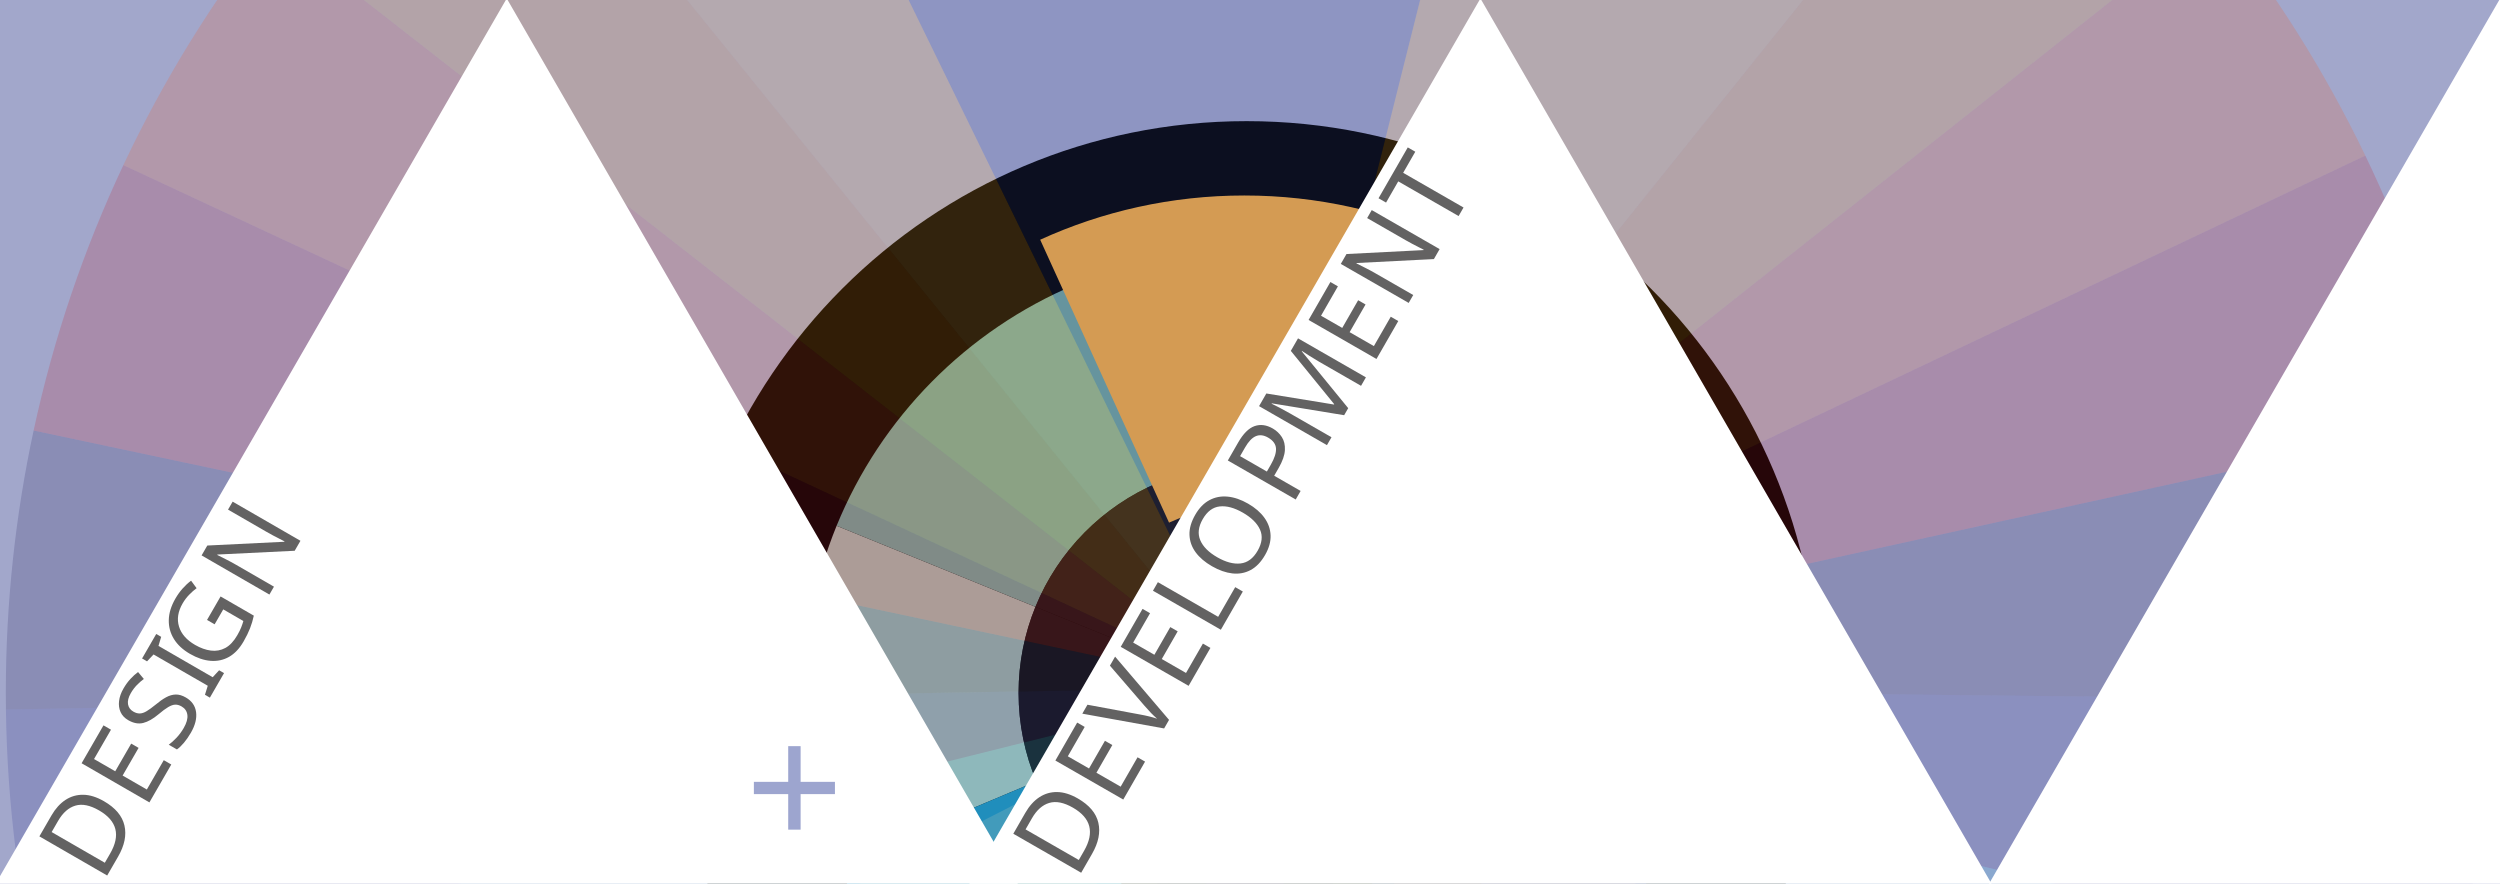
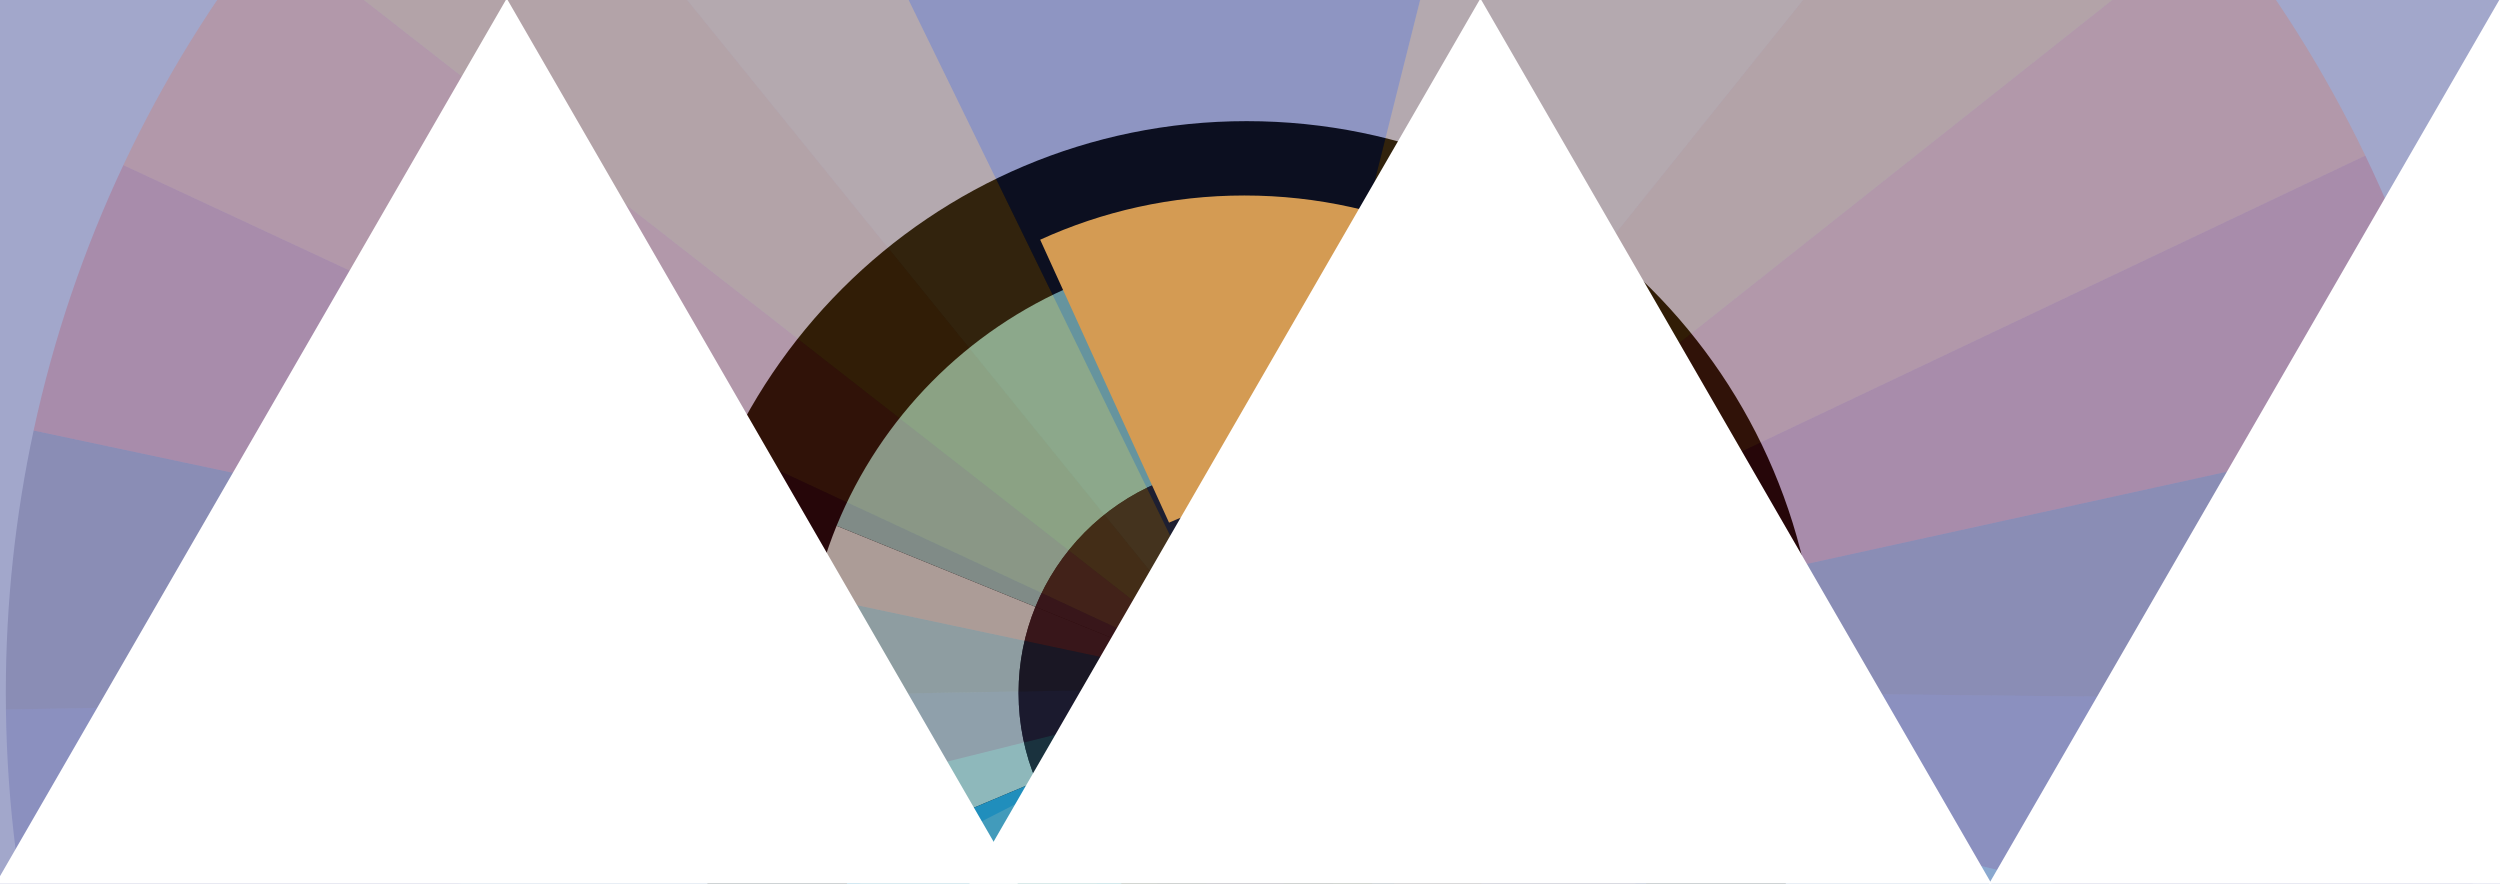
- <svg xmlns="http://www.w3.org/2000/svg" version="1.1" x="0px" y="0px" width="1140px" height="403px" viewBox="0 0 1140 403" enable-background="new 0 0 1140 403" xml:space="preserve">
-   <g id="Layer_1">
+ <svg xmlns="http://www.w3.org/2000/svg" version="1.1" id="Layer_1" x="0px" y="0px" width="1140px" height="403px" viewBox="0 0 1140 403" enable-background="new 0 0 1140 403" xml:space="preserve">
+   <g id="Layer_1_1_">
    <g>
-       <circle opacity="0.2" fill="#4F5AA7" cx="568.451" cy="315.97" r="971.032" />
-       <circle opacity="0.2" fill="#4F5AA7" cx="568.451" cy="315.97" r="888.456" />
-       <circle opacity="0.2" fill="#4F5AA7" cx="568.451" cy="315.97" r="782.942" />
+       <circle opacity="0.2" fill="#4F5AA7" enable-background="new    " cx="568.451" cy="315.97" r="971.032" />
+       <circle opacity="0.2" fill="#4F5AA7" enable-background="new    " cx="568.451" cy="315.97" r="888.456" />
+       <circle opacity="0.2" fill="#4F5AA7" enable-background="new    " cx="568.451" cy="315.97" r="782.942" />
      <circle cx="568.451" cy="315.97" r="260.729" />
      <g opacity="0.8">
        <path fill="#D1EADE" d="M464.466,315.97c0-13.892,2.746-27.137,7.689-39.252l-90.663-36.956     c-9.596,23.516-14.897,49.241-14.897,76.208c0,27.773,5.612,54.235,15.759,78.317l90.231-37.973     C467.358,343.908,464.466,330.277,464.466,315.97z" />
        <path fill="#8CD0C4" d="M528.106,220.105l-37.973-90.231c-49.201,20.731-88.451,60.408-108.642,109.889l90.663,36.956     C482.556,251.229,502.761,230.784,528.106,220.105z" />
        <path fill="#D0D2D3" d="M664.315,275.626l90.23-37.974c-20.731-49.2-60.407-88.449-109.888-108.64l-36.955,90.663     C633.192,230.076,653.636,250.281,664.315,275.626z" />
        <path fill="#8BC53F" d="M568.451,211.985c13.893,0,27.136,2.745,39.252,7.689l36.955-90.663     c-23.516-9.596-49.241-14.897-76.208-14.897c-27.773,0-54.234,5.612-78.316,15.759l37.973,90.231     C540.512,214.878,554.143,211.985,568.451,211.985z" />
        <path fill="#C1B49A" d="M754.546,237.652l-90.23,37.974c5.227,12.406,8.12,26.037,8.12,40.344     c0,13.892-2.745,27.137-7.689,39.251l90.663,36.954c9.595-23.516,14.896-49.239,14.896-76.206     C770.305,288.197,764.693,261.735,754.546,237.652z" />
        <path fill="#26A9E0" d="M472.585,356.314l-90.231,37.973c20.731,49.201,60.408,88.451,109.887,108.642l36.957-90.663     C503.709,401.864,483.265,381.659,472.585,356.314z" />
        <path fill="#262261" d="M608.795,411.835l37.973,90.231c49.201-20.731,88.451-60.409,108.641-109.891l-90.663-36.954     C654.345,380.711,634.14,401.156,608.795,411.835z" />
        <path fill="#2E3191" d="M568.451,419.955c-13.893,0-27.137-2.746-39.252-7.689l-36.957,90.663     c23.517,9.596,49.242,14.897,76.208,14.897c27.773,0,54.236-5.612,78.318-15.759l-37.973-90.231     C596.389,417.062,582.758,419.955,568.451,419.955z" />
        <g opacity="0.8">
          <path fill="#231F20" d="M472.155,276.718c-4.944,12.115-7.689,25.36-7.689,39.252c0,14.307,2.893,27.938,8.119,40.344      l95.865-40.344L472.155,276.718z" />
          <path fill="#231F20" d="M607.703,219.674c-12.116-4.944-25.359-7.689-39.252-7.689c-14.308,0-27.938,2.893-40.344,8.119      l40.344,95.865L607.703,219.674z" />
          <path fill="#231F20" d="M528.106,220.105c-25.345,10.68-45.551,31.124-55.951,56.614l96.296,39.252L528.106,220.105z" />
          <path fill="#231F20" d="M472.585,356.314c10.68,25.344,31.124,45.55,56.614,55.951l39.252-96.296L472.585,356.314z" />
-           <path fill="#231F20" d="M664.746,355.221c4.944-12.114,7.689-25.359,7.689-39.251c0-14.308-2.893-27.938-8.12-40.344      l-95.865,40.344L664.746,355.221z" />
+           <path fill="#231F20" d="M664.746,355.221c4.944-12.114,7.689-25.359,7.689-39.251c0-14.308-2.893-27.938-8.12-40.344      L568.45,315.97L664.746,355.221z" />
          <path fill="#231F20" d="M607.703,219.674l-39.252,96.296l95.865-40.344C653.636,250.281,633.192,230.076,607.703,219.674z" />
          <path fill="#231F20" d="M529.199,412.266c12.115,4.944,25.359,7.689,39.252,7.689c14.308,0,27.938-2.893,40.344-8.119      l-40.344-95.865L529.199,412.266z" />
-           <path fill="#231F20" d="M608.795,411.835c25.345-10.68,45.55-31.124,55.951-56.614l-96.296-39.251L608.795,411.835z" />
+           <path fill="#231F20" d="M608.795,411.835c25.345-10.68,45.55-31.124,55.951-56.614L568.45,315.97L608.795,411.835z" />
        </g>
      </g>
      <path fill="#D0D2D3" d="M600.26,237.652" />
      <g>
        <path fill="none" d="M533.08,238.319l35.371,77.651l34.658-77.019c-10.81-5.19-22.921-8.1-35.713-8.1     C555.148,230.851,543.535,233.537,533.08,238.319z" />
        <path fill="#FAAF40" d="M567.396,230.851c12.792,0,24.904,2.91,35.713,8.1l58.167-129.26     c-28.562-13.181-60.359-20.546-93.88-20.546c-33.205,0-64.722,7.223-93.076,20.171l58.76,129.004     C543.535,233.537,555.148,230.851,567.396,230.851z" />
      </g>
      <g>
-         <polygon opacity="0.2" fill="#3B4B9F" points="568.89,314.212 569.583,314.56 569.964,314.085 568.982,313.847    " />
-         <polygon opacity="0.2" fill="#3B4B9F" points="568.79,314.617 569.239,314.989 569.583,314.56 568.89,314.212    " />
-         <polygon opacity="0.2" fill="#3B4B9F" points="568.663,315.122 568.89,315.421 569.239,314.989 568.79,314.617    " />
-         <polygon opacity="0.2" fill="#3B4B9F" points="567.396,313.463 568.479,315.855 568.663,315.122    " />
-         <polygon opacity="0.2" fill="#3B4B9F" points="568.479,315.855 568.503,315.906 568.89,315.421 568.663,315.122    " />
-         <polygon opacity="0.2" fill="#3B4B9F" points="568.982,313.847 569.964,314.085 570.438,313.496 569.073,313.481    " />
-         <polygon opacity="0.2" fill="#3B4B9F" points="569.073,313.481 570.438,313.496 571.12,312.645 569.176,313.072    " />
-         <polygon opacity="0.2" fill="#3B4B9F" points="568.451,315.97 568.503,315.906 568.479,315.855    " />
-         <polygon opacity="0.2" fill="#3B4B9F" points="572.352,311.112 575.824,306.787 569.494,311.801 569.305,312.557    " />
-         <polygon opacity="0.2" fill="#3B4B9F" points="569.494,311.801 567.396,313.463 569.305,312.557    " />
-         <polygon opacity="0.2" fill="#3B4B9F" points="569.305,312.557 567.396,313.463 569.176,313.072    " />
-         <polygon opacity="0.2" fill="#3B4B9F" points="569.305,312.557 569.176,313.072 571.12,312.645 572.352,311.112    " />
-         <polygon opacity="0.2" fill="#3B4B9F" points="568.89,314.212 567.396,313.463 568.79,314.617    " />
-         <polygon opacity="0.2" fill="#3B4B9F" points="568.79,314.617 567.396,313.463 568.663,315.122    " />
-         <polygon opacity="0.2" fill="#3B4B9F" points="569.176,313.072 567.396,313.463 569.073,313.481    " />
-         <polygon opacity="0.2" fill="#3B4B9F" points="568.982,313.847 567.396,313.463 568.89,314.212    " />
-         <polygon opacity="0.2" fill="#3B4B9F" points="569.073,313.481 567.396,313.463 568.982,313.847    " />
-         <path opacity="0.2" fill="#26A9E0" d="M18.74,450.479c10.268,42.104,25.253,82.357,44.353,120.179l504.303-257.195L18.74,450.479     z" />
-         <path opacity="0.2" fill="#D6DE23" d="M133.493,677.831c27.447,32.956,58.568,62.743,92.736,88.733l341.167-453.102     L133.493,677.831z" />
-         <path opacity="0.2" fill="#3B4B9F" d="M459.198,871.218c35.351,6.916,71.877,10.549,109.253,10.549     c38.03,0,75.179-3.762,111.107-10.916L567.396,313.463L459.198,871.218z" />
-         <path opacity="0.2" fill="#006838" d="M336.652,832.252c38.731,17.416,79.776,30.599,122.546,38.966l108.198-557.755     L336.652,832.252z" />
-         <path opacity="0.2" fill="#37B34A" d="M226.229,766.565c33.999,25.862,71.012,47.966,110.423,65.688l230.744-518.79     L226.229,766.565z" />
-         <path opacity="0.2" fill="#FAAF40" d="M320.312-192.642c-38.492,18.815-74.534,41.866-107.514,68.554l354.598,437.551     L320.312-192.642z" />
-         <path opacity="0.2" fill="#F6921E" d="M212.798-124.088c-33.139,26.816-63.192,57.295-89.535,90.829l444.133,346.722     L212.798-124.088z" />
-         <path opacity="0.2" fill="#3B4B9F" d="M569.494,311.801l136.404-544.806c-44.004-10.982-90.043-16.822-137.448-16.822     c-89.011,0-173.216,20.563-248.138,57.185l247.083,506.105L569.494,311.801z" />
+         <polygon opacity="0.2" fill="#3B4B9F" enable-background="new    " points="568.89,314.212 569.583,314.56 569.964,314.085      568.982,313.847    " />
+         <polygon opacity="0.2" fill="#3B4B9F" enable-background="new    " points="568.79,314.617 569.239,314.989 569.583,314.56      568.89,314.212    " />
+         <polygon opacity="0.2" fill="#3B4B9F" enable-background="new    " points="568.663,315.122 568.89,315.421 569.239,314.989      568.79,314.617    " />
+         <polygon opacity="0.2" fill="#3B4B9F" enable-background="new    " points="567.396,313.463 568.479,315.855 568.663,315.122         " />
+         <polygon opacity="0.2" fill="#3B4B9F" enable-background="new    " points="568.479,315.855 568.503,315.906 568.89,315.421      568.663,315.122    " />
+         <polygon opacity="0.2" fill="#3B4B9F" enable-background="new    " points="568.982,313.847 569.964,314.085 570.438,313.496      569.073,313.481    " />
+         <polygon opacity="0.2" fill="#3B4B9F" enable-background="new    " points="569.073,313.481 570.438,313.496 571.12,312.645      569.176,313.072    " />
+         <polygon opacity="0.2" fill="#3B4B9F" enable-background="new    " points="568.451,315.97 568.503,315.906 568.479,315.855         " />
+         <polygon opacity="0.2" fill="#3B4B9F" enable-background="new    " points="572.352,311.112 575.824,306.787 569.494,311.801      569.305,312.557    " />
+         <polygon opacity="0.2" fill="#3B4B9F" enable-background="new    " points="569.494,311.801 567.396,313.463 569.305,312.557         " />
+         <polygon opacity="0.2" fill="#3B4B9F" enable-background="new    " points="569.305,312.557 567.396,313.463 569.176,313.072         " />
+         <polygon opacity="0.2" fill="#3B4B9F" enable-background="new    " points="569.305,312.557 569.176,313.072 571.12,312.645      572.352,311.112    " />
+         <polygon opacity="0.2" fill="#3B4B9F" enable-background="new    " points="568.89,314.212 567.396,313.463 568.79,314.617         " />
+         <polygon opacity="0.2" fill="#3B4B9F" enable-background="new    " points="568.79,314.617 567.396,313.463 568.663,315.122         " />
+         <polygon opacity="0.2" fill="#3B4B9F" enable-background="new    " points="569.176,313.072 567.396,313.463 569.073,313.481         " />
+         <polygon opacity="0.2" fill="#3B4B9F" enable-background="new    " points="568.982,313.847 567.396,313.463 568.89,314.212         " />
+         <polygon opacity="0.2" fill="#3B4B9F" enable-background="new    " points="569.073,313.481 567.396,313.463 568.982,313.847         " />
+         <path opacity="0.2" fill="#26A9E0" enable-background="new    " d="M18.74,450.479c10.268,42.104,25.253,82.357,44.353,120.179     l504.303-257.195L18.74,450.479z" />
+         <path opacity="0.2" fill="#D6DE23" enable-background="new    " d="M133.493,677.831c27.447,32.956,58.568,62.743,92.736,88.733     l341.167-453.102L133.493,677.831z" />
+         <path opacity="0.2" fill="#3B4B9F" enable-background="new    " d="M459.198,871.218c35.351,6.916,71.877,10.549,109.253,10.549     c38.03,0,75.179-3.762,111.107-10.916L567.396,313.463L459.198,871.218z" />
+         <path opacity="0.2" fill="#006838" enable-background="new    " d="M336.652,832.252c38.731,17.416,79.776,30.599,122.546,38.966     l108.198-557.755L336.652,832.252z" />
+         <path opacity="0.2" fill="#37B34A" enable-background="new    " d="M226.229,766.565c33.999,25.862,71.012,47.966,110.423,65.688     l230.744-518.79L226.229,766.565z" />
+         <path opacity="0.2" fill="#FAAF40" enable-background="new    " d="M320.312-192.642     c-38.492,18.815-74.534,41.866-107.514,68.554l354.598,437.551L320.312-192.642z" />
+         <path opacity="0.2" fill="#F6921E" enable-background="new    " d="M212.798-124.088c-33.139,26.816-63.192,57.295-89.535,90.829     l444.133,346.722L212.798-124.088z" />
+         <path opacity="0.2" fill="#3B4B9F" enable-background="new    " d="M569.494,311.801l136.404-544.806     c-44.004-10.982-90.043-16.822-137.448-16.822c-89.011,0-173.216,20.563-248.138,57.185l247.083,506.105L569.494,311.801z" />
        <g>
-           <path opacity="0.2" fill="#BE1E2D" d="M571.12,312.645l549.505-120.592c-9.462-42.348-23.663-82.906-42.031-121.083      L572.352,311.112L571.12,312.645z" />
-           <path opacity="0.2" fill="#262261" d="M1120.625,192.054L571.12,312.645l-0.682,0.851l563.787,6.124      c0.008-1.217,0.023-2.431,0.023-3.65C1134.248,273.401,1129.536,231.935,1120.625,192.054z" />
-           <path opacity="0.2" fill="#F05A28" d="M572.352,311.112l506.243-240.141c-18.653-38.77-41.6-75.083-68.218-108.331      L575.824,306.787L572.352,311.112z" />
-           <path opacity="0.2" fill="#006838" d="M568.451,315.97l0.028-0.115l-1.083-2.392l112.162,557.388      c42.785-8.52,83.832-21.858,122.548-39.436l-233.603-515.51L568.451,315.97z" />
-           <path opacity="0.2" fill="#37B34A" d="M568.503,315.906l233.603,515.51c39.416-17.896,76.419-40.178,110.381-66.227      L568.89,315.421L568.503,315.906z" />
-           <path opacity="0.2" fill="#2E3191" d="M569.964,314.085l548.993,133.042c9.722-40.959,14.99-83.64,15.267-127.507      l-563.787-6.124L569.964,314.085z" />
-           <path opacity="0.2" fill="#26A9E0" d="M569.583,314.56l505.577,253.42c18.959-38.046,33.752-78.531,43.798-120.853      L569.964,314.085L569.583,314.56z" />
-           <path opacity="0.2" fill="#D1EADE" d="M569.239,314.989l435.838,360.844c27.243-33.016,50.811-69.176,70.083-107.853      L569.583,314.56L569.239,314.989z" />
-           <path opacity="0.2" fill="#D6DE23" d="M568.89,315.421l343.596,449.767c34.147-26.191,65.222-56.187,92.59-89.356      L569.239,314.989L568.89,315.421z" />
-           <path opacity="0.2" fill="#FAAF40" d="M575.824,306.787L922.719-125.21c-62.688-50.403-136.345-87.711-216.821-107.795      L569.494,311.801L575.824,306.787z" />
-           <path opacity="0.2" fill="#F6921E" d="M1010.377-37.36c-25.925-32.383-55.332-61.858-87.658-87.85L575.824,306.787      L1010.377-37.36z" />
+           <path opacity="0.2" fill="#BE1E2D" enable-background="new    " d="M571.12,312.645l549.505-120.592      c-9.462-42.348-23.663-82.906-42.031-121.083L572.352,311.112L571.12,312.645z" />
+           <path opacity="0.2" fill="#262261" enable-background="new    " d="M1120.625,192.054L571.12,312.645l-0.682,0.851      l563.787,6.124c0.008-1.217,0.023-2.431,0.023-3.65C1134.248,273.401,1129.536,231.935,1120.625,192.054z" />
+           <path opacity="0.2" fill="#F05A28" enable-background="new    " d="M572.352,311.112l506.243-240.141      c-18.653-38.77-41.6-75.083-68.218-108.331L575.824,306.787L572.352,311.112z" />
+           <path opacity="0.2" fill="#006838" enable-background="new    " d="M568.451,315.97l0.028-0.115l-1.083-2.392l112.162,557.388      c42.785-8.52,83.832-21.858,122.548-39.436l-233.603-515.51L568.451,315.97z" />
+           <path opacity="0.2" fill="#37B34A" enable-background="new    " d="M568.503,315.906l233.603,515.51      c39.416-17.896,76.419-40.178,110.381-66.227L568.89,315.421L568.503,315.906z" />
+           <path opacity="0.2" fill="#2E3191" enable-background="new    " d="M569.964,314.085l548.993,133.042      c9.722-40.959,14.99-83.64,15.267-127.507l-563.787-6.124L569.964,314.085z" />
+           <path opacity="0.2" fill="#26A9E0" enable-background="new    " d="M569.583,314.56l505.577,253.42      c18.959-38.046,33.752-78.531,43.798-120.853L569.964,314.085L569.583,314.56z" />
+           <path opacity="0.2" fill="#D1EADE" enable-background="new    " d="M569.239,314.989l435.838,360.844      c27.243-33.016,50.811-69.176,70.083-107.853L569.583,314.56L569.239,314.989z" />
+           <path opacity="0.2" fill="#D6DE23" enable-background="new    " d="M568.89,315.421l343.596,449.767      c34.147-26.191,65.222-56.187,92.59-89.356L569.239,314.989L568.89,315.421z" />
+           <path opacity="0.2" fill="#FAAF40" enable-background="new    " d="M575.824,306.787L922.719-125.21      c-62.688-50.403-136.345-87.711-216.821-107.795L569.494,311.801L575.824,306.787z" />
+           <path opacity="0.2" fill="#F6921E" enable-background="new    " d="M1010.377-37.36c-25.925-32.383-55.332-61.858-87.658-87.85      L575.824,306.787L1010.377-37.36z" />
        </g>
-         <path opacity="0.2" fill="#2E3191" d="M2.705,323.534C3.277,367.222,8.8,409.716,18.74,450.479l548.656-137.016L2.705,323.534z" />
-         <path opacity="0.2" fill="#262261" d="M15.332,196.338C7.03,234.902,2.653,274.924,2.653,315.97c0,2.525,0.018,5.046,0.052,7.564     l564.691-10.071L15.332,196.338z" />
-         <path opacity="0.2" fill="#D1EADE" d="M63.093,570.658c19.415,38.449,43.088,74.378,70.4,107.173l433.903-364.368L63.093,570.658     z" />
-         <path opacity="0.2" fill="#F05A28" d="M123.263-33.259c-26.222,33.38-48.764,69.785-67.03,108.6l511.162,238.122L123.263-33.259z     " />
-         <path opacity="0.2" fill="#BE1E2D" d="M56.233,75.341c-17.972,38.189-31.799,78.714-40.901,120.997l552.064,117.125     L56.233,75.341z" />
+         <path opacity="0.2" fill="#2E3191" enable-background="new    " d="M2.705,323.534C3.277,367.222,8.8,409.716,18.74,450.479     l548.656-137.016L2.705,323.534z" />
+         <path opacity="0.2" fill="#262261" enable-background="new    " d="M15.332,196.338C7.03,234.902,2.653,274.924,2.653,315.97     c0,2.525,0.018,5.046,0.052,7.564l564.691-10.071L15.332,196.338z" />
+         <path opacity="0.2" fill="#D1EADE" enable-background="new    " d="M63.093,570.658c19.415,38.449,43.088,74.378,70.4,107.173     l433.903-364.368L63.093,570.658z" />
+         <path opacity="0.2" fill="#F05A28" enable-background="new    " d="M123.263-33.259c-26.222,33.38-48.764,69.785-67.03,108.6     l511.162,238.122L123.263-33.259z" />
+         <path opacity="0.2" fill="#BE1E2D" enable-background="new    " d="M56.233,75.341c-17.972,38.189-31.799,78.714-40.901,120.997     l552.064,117.125L56.233,75.341z" />
      </g>
    </g>
    <polygon fill="#FFFFFF" points="-2.007,403 231.073,-0.706 464.153,403  " />
    <polygon fill="#FFFFFF" points="441.993,403 675.073,-0.706 908.153,403  " />
    <polygon fill="#FFFFFF" points="906.993,403 1140.073,-0.706 1373.153,403  " />
    <line fill="none" x1="15.332" y1="372.969" x2="15.332" y2="372.969" />
  </g>
  <g id="TEXT">
-     <line fill="none" x1="28.815" y1="433.986" x2="197.71" y2="141.451" />
-     <text transform="matrix(0.5 -0.866 0.866 0.5 46.4562 403.4317)">
-       <tspan x="0" y="0" fill="#636262" font-family="'AvenirNext-UltraLight'" font-size="50">D</tspan>
-       <tspan x="38.499" y="0.001" fill="#636262" font-family="'AvenirNext-UltraLight'" font-size="50">E</tspan>
-       <tspan x="67.99" y="-0.001" fill="#636262" font-family="'AvenirNext-UltraLight'" font-size="50">S</tspan>
-       <tspan x="96.506" y="-0.001" fill="#636262" font-family="'AvenirNext-UltraLight'" font-size="50">I</tspan>
-       <tspan x="108.204" y="-0.001" fill="#636262" font-family="'AvenirNext-UltraLight'" font-size="50">G</tspan>
-       <tspan x="147.942" y="0" fill="#636262" font-family="'AvenirNext-UltraLight'" font-size="50">N</tspan>
-     </text>
-     <line fill="none" x1="465.739" y1="445.443" x2="703.819" y2="31.201" />
-     <text transform="matrix(0.4983 -0.867 0.867 0.4983 490.6067 402.1753)">
-       <tspan x="0" y="0" fill="#636262" font-family="'AvenirNext-UltraLight'" font-size="50">D</tspan>
-       <tspan x="38.503" y="0.001" fill="#636262" font-family="'AvenirNext-UltraLight'" font-size="50">E</tspan>
-       <tspan x="67.996" y="0" fill="#636262" font-family="'AvenirNext-UltraLight'" font-size="50">V</tspan>
-       <tspan x="98.31" y="0.001" fill="#636262" font-family="'AvenirNext-UltraLight'" font-size="50">E</tspan>
-       <tspan x="127.808" y="0" fill="#636262" font-family="'AvenirNext-UltraLight'" font-size="50">L</tspan>
-       <tspan x="152.694" y="0.001" fill="#636262" font-family="'AvenirNext-UltraLight'" font-size="50">O</tspan>
-       <tspan x="196.313" y="0.001" fill="#636262" font-family="'AvenirNext-UltraLight'" font-size="50">P</tspan>
-       <tspan x="224.898" y="0.001" fill="#636262" font-family="'AvenirNext-UltraLight'" font-size="50">M</tspan>
-       <tspan x="270.223" y="0.001" fill="#636262" font-family="'AvenirNext-UltraLight'" font-size="50">E</tspan>
-       <tspan x="299.701" y="0.001" fill="#636262" font-family="'AvenirNext-UltraLight'" font-size="50">N</tspan>
-       <tspan x="338.574" y="0.002" fill="#636262" font-family="'AvenirNext-UltraLight'" font-size="50">T</tspan>
-     </text>
-     <rect x="339.829" y="340.163" fill="none" width="67.559" height="67.786" />
-     <text transform="matrix(1 0 0 1 339.829 387.0523)" opacity="0.5" fill="#3B4B9F" font-family="'ColonnaMT'" font-size="78.675">+</text>
+     <line fill="none" x1="-1029.185" y1="467.986" x2="-860.29" y2="175.451" />
+     <text transform="matrix(0.5 -0.866 0.866 0.5 -1011.544 437.4313)" fill="#636262" font-family="'AvenirNext-UltraLight'" font-size="50">D</text>
+     <text transform="matrix(0.5 -0.866 0.866 0.5 -992.2933 404.0925)" fill="#636262" font-family="'AvenirNext-UltraLight'" font-size="50">E</text>
+     <text transform="matrix(0.5 -0.866 0.866 0.5 -977.5496 378.5515)" fill="#636262" font-family="'AvenirNext-UltraLight'" font-size="50">S</text>
+     <text transform="matrix(0.5 -0.866 0.866 0.5 -963.2913 353.8571)" fill="#636262" font-family="'AvenirNext-UltraLight'" font-size="50">I</text>
+     <text transform="matrix(0.5 -0.866 0.866 0.5 -957.4427 343.7263)" fill="#636262" font-family="'AvenirNext-UltraLight'" font-size="50">G</text>
+     <text transform="matrix(0.5 -0.866 0.866 0.5 -937.5726 309.3141)" fill="#636262" font-family="'AvenirNext-UltraLight'" font-size="50">N</text>
+     <line fill="none" x1="-592.261" y1="479.443" x2="-354.181" y2="65.201" />
+     <text transform="matrix(0.4983 -0.867 0.867 0.4983 -567.3934 436.1754)" fill="#636262" font-family="'AvenirNext-UltraLight'" font-size="50">D</text>
+     <text transform="matrix(0.4983 -0.867 0.867 0.4983 -548.2064 402.7935)" fill="#636262" font-family="'AvenirNext-UltraLight'" font-size="50">E</text>
+     <text transform="matrix(0.4983 -0.867 0.867 0.4983 -533.511 377.2223)" fill="#636262" font-family="'AvenirNext-UltraLight'" font-size="50">V</text>
+     <text transform="matrix(0.4983 -0.867 0.867 0.4983 -518.4046 350.941)" fill="#636262" font-family="'AvenirNext-UltraLight'" font-size="50">E</text>
+     <text transform="matrix(0.4983 -0.867 0.867 0.4983 -503.7066 325.3658)" fill="#636262" font-family="'AvenirNext-UltraLight'" font-size="50">L</text>
+     <text transform="matrix(0.4983 -0.867 0.867 0.4983 -491.305 303.7896)" fill="#636262" font-family="'AvenirNext-UltraLight'" font-size="50">O</text>
+     <text transform="matrix(0.4983 -0.867 0.867 0.4983 -469.5696 265.9723)" fill="#636262" font-family="'AvenirNext-UltraLight'" font-size="50">P</text>
+     <text transform="matrix(0.4983 -0.867 0.867 0.4983 -455.3257 241.1891)" fill="#636262" font-family="'AvenirNext-UltraLight'" font-size="50">M</text>
+     <text transform="matrix(0.4983 -0.867 0.867 0.4983 -432.7403 201.8922)" fill="#636262" font-family="'AvenirNext-UltraLight'" font-size="50">E</text>
+     <text transform="matrix(0.4983 -0.867 0.867 0.4983 -418.0513 176.3346)" fill="#636262" font-family="'AvenirNext-UltraLight'" font-size="50">N</text>
+     <text transform="matrix(0.4983 -0.867 0.867 0.4983 -398.6802 142.6324)" fill="#636262" font-family="'AvenirNext-UltraLight'" font-size="50">T</text>
+     <rect x="-718.171" y="374.163" fill="none" width="67.559" height="67.786" />
+     <text transform="matrix(1 0 0 1 -718.171 421.0523)" opacity="0.5" fill="#3B4B9F" enable-background="new    " font-family="'ColonnaMT'" font-size="78.675">+</text>
  </g>
</svg>
